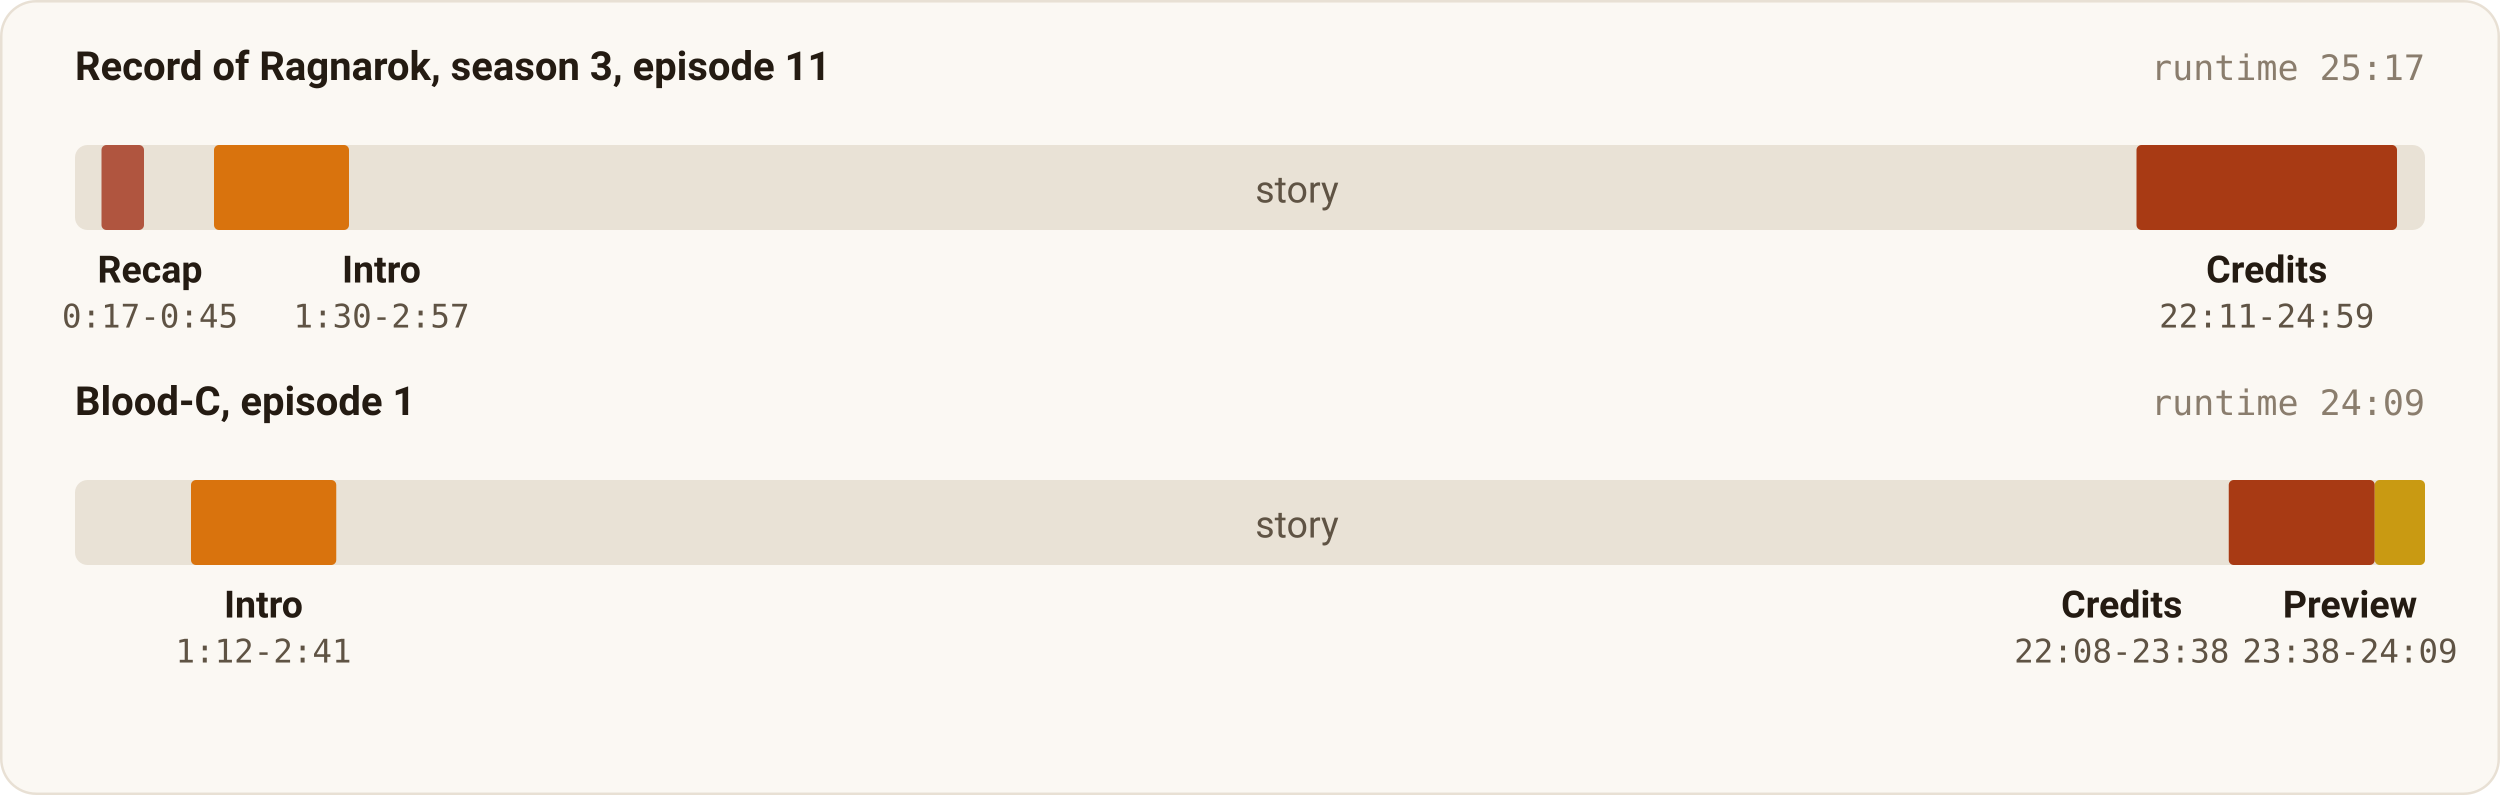
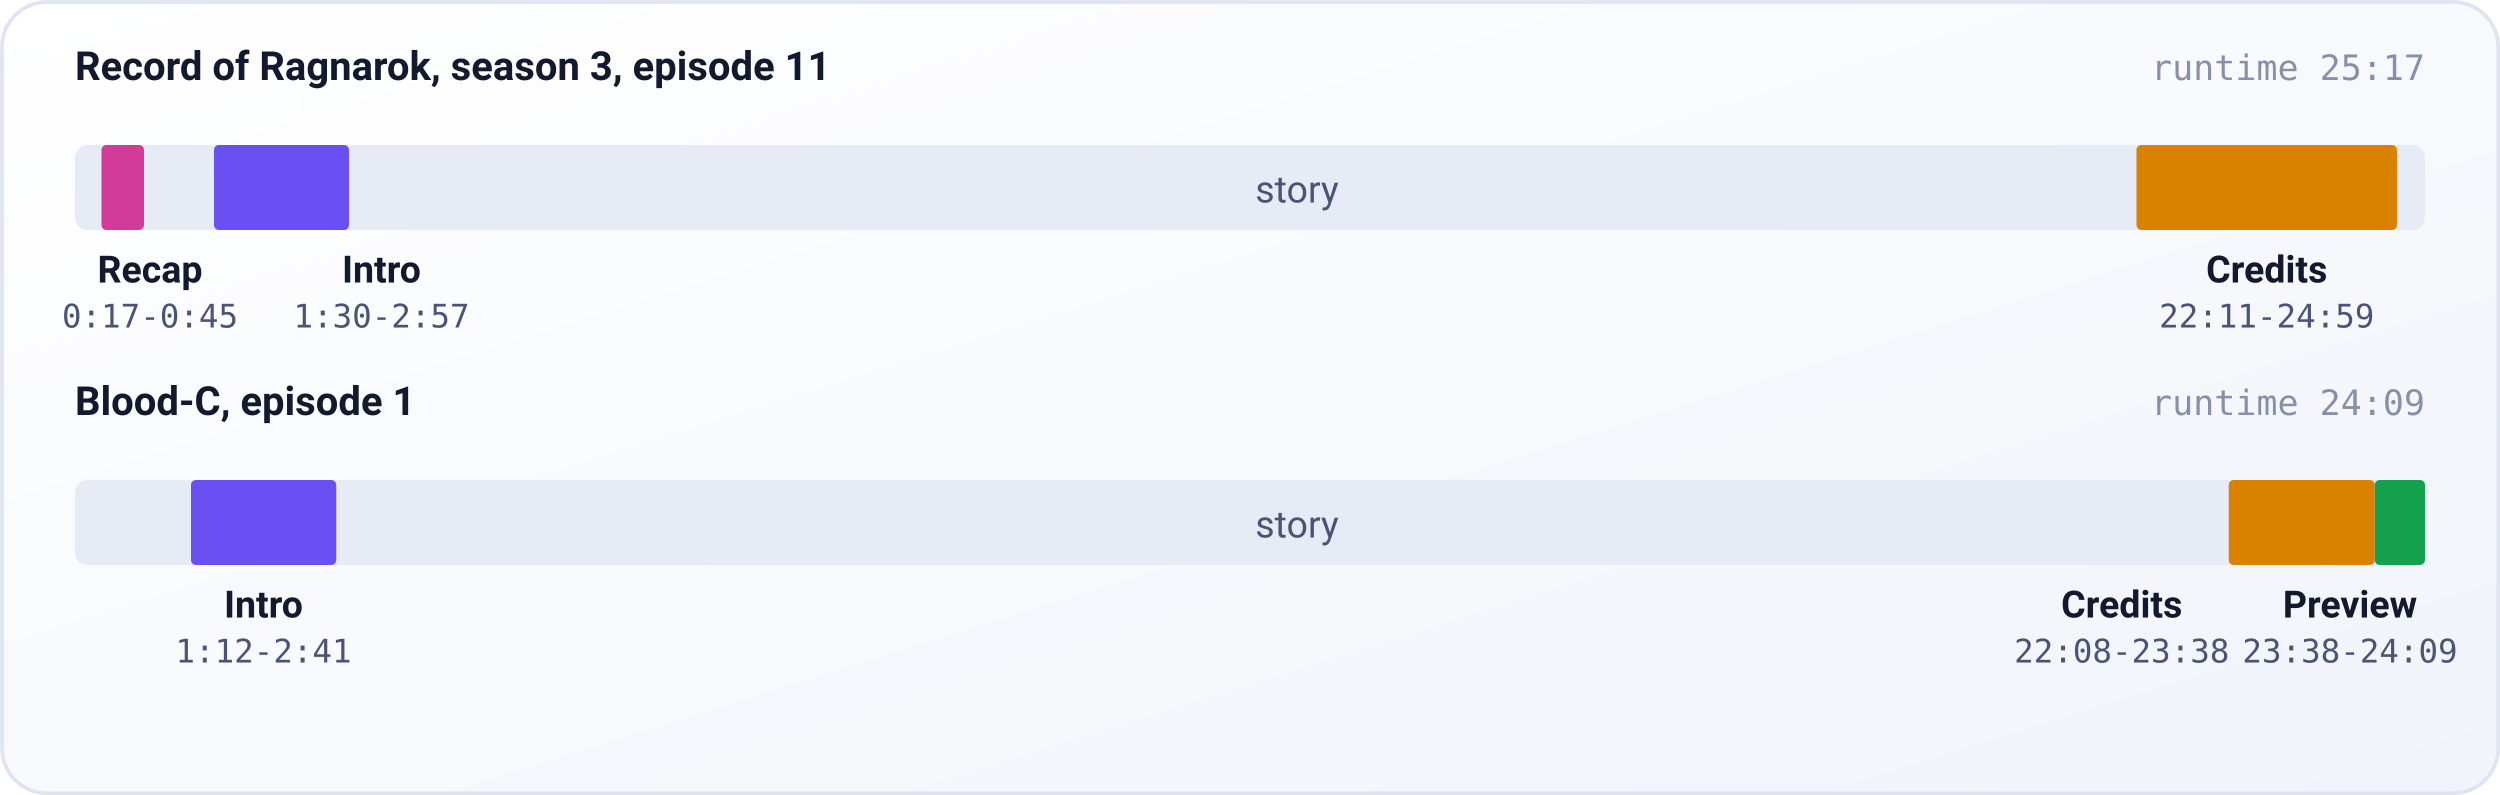
<svg xmlns="http://www.w3.org/2000/svg" viewBox="0 0 1000 318" width="1000" height="318" role="img" aria-label="Anatomy of two real episodes">
-   <rect x="0.5" y="0.5" width="999.0" height="317.0" fill="#fbf8f3" rx="14" stroke="#e8e0d4" />
-   <text x="30.0" y="32.0" font-size="16" fill="#241b12" text-anchor="start" font-weight="700" font-family="ui-sans-serif,-apple-system,'Segoe UI',Roboto,Helvetica,Arial,sans-serif">Record of Ragnarok, season 3, episode 11</text>
-   <text x="970.0" y="32.0" font-size="14" fill="#8a7d6d" text-anchor="end" font-weight="400" font-family="ui-monospace,'SF Mono','Cascadia Mono',Consolas,Menlo,monospace">runtime 25:17</text>
-   <rect x="30.0" y="58.0" width="940.0" height="34.0" fill="#e9e2d6" rx="5" />
-   <rect x="40.6" y="58.0" width="17.0" height="34.0" fill="#b0553f" rx="2" />
-   <rect x="85.6" y="58.0" width="54.0" height="34.0" fill="#d9730d" rx="2" />
-   <rect x="854.6" y="58.0" width="104.2" height="34.0" fill="#a83a14" rx="2" />
-   <text x="60.0" y="113.0" font-size="15" fill="#241b12" text-anchor="middle" font-weight="700" font-family="ui-sans-serif,-apple-system,'Segoe UI',Roboto,Helvetica,Arial,sans-serif">Recap</text>
-   <text x="60.0" y="131.0" font-size="13" fill="#5f5344" text-anchor="middle" font-weight="400" font-family="ui-monospace,'SF Mono','Cascadia Mono',Consolas,Menlo,monospace">0:17-0:45</text>
-   <text x="152.6" y="113.0" font-size="15" fill="#241b12" text-anchor="middle" font-weight="700" font-family="ui-sans-serif,-apple-system,'Segoe UI',Roboto,Helvetica,Arial,sans-serif">Intro</text>
-   <text x="152.6" y="131.0" font-size="13" fill="#5f5344" text-anchor="middle" font-weight="400" font-family="ui-monospace,'SF Mono','Cascadia Mono',Consolas,Menlo,monospace">1:30-2:57</text>
-   <text x="906.7" y="113.0" font-size="15" fill="#241b12" text-anchor="middle" font-weight="700" font-family="ui-sans-serif,-apple-system,'Segoe UI',Roboto,Helvetica,Arial,sans-serif">Credits</text>
-   <text x="906.7" y="131.0" font-size="13" fill="#5f5344" text-anchor="middle" font-weight="400" font-family="ui-monospace,'SF Mono','Cascadia Mono',Consolas,Menlo,monospace">22:11-24:59</text>
-   <text x="518.8" y="81.0" font-size="15" fill="#5f5344" text-anchor="middle" font-weight="400" font-family="ui-sans-serif,-apple-system,'Segoe UI',Roboto,Helvetica,Arial,sans-serif">story</text>
-   <text x="30.0" y="166.0" font-size="16" fill="#241b12" text-anchor="start" font-weight="700" font-family="ui-sans-serif,-apple-system,'Segoe UI',Roboto,Helvetica,Arial,sans-serif">Blood-C, episode 1</text>
-   <text x="970.0" y="166.0" font-size="14" fill="#8a7d6d" text-anchor="end" font-weight="400" font-family="ui-monospace,'SF Mono','Cascadia Mono',Consolas,Menlo,monospace">runtime 24:09</text>
-   <rect x="30.0" y="192.0" width="940.0" height="34.0" fill="#e9e2d6" rx="5" />
-   <rect x="76.4" y="192.0" width="58.1" height="34.0" fill="#d9730d" rx="2" />
-   <rect x="891.5" y="192.0" width="58.4" height="34.0" fill="#a83a14" rx="2" />
-   <rect x="949.9" y="192.0" width="20.1" height="34.0" fill="#c99a12" rx="2" />
-   <text x="105.4" y="247.0" font-size="15" fill="#241b12" text-anchor="middle" font-weight="700" font-family="ui-sans-serif,-apple-system,'Segoe UI',Roboto,Helvetica,Arial,sans-serif">Intro</text>
-   <text x="105.4" y="265.0" font-size="13" fill="#5f5344" text-anchor="middle" font-weight="400" font-family="ui-monospace,'SF Mono','Cascadia Mono',Consolas,Menlo,monospace">1:12-2:41</text>
-   <text x="848.7" y="247.0" font-size="15" fill="#241b12" text-anchor="middle" font-weight="700" font-family="ui-sans-serif,-apple-system,'Segoe UI',Roboto,Helvetica,Arial,sans-serif">Credits</text>
-   <text x="848.7" y="265.0" font-size="13" fill="#5f5344" text-anchor="middle" font-weight="400" font-family="ui-monospace,'SF Mono','Cascadia Mono',Consolas,Menlo,monospace">22:08-23:38</text>
-   <text x="940.0" y="247.0" font-size="15" fill="#241b12" text-anchor="middle" font-weight="700" font-family="ui-sans-serif,-apple-system,'Segoe UI',Roboto,Helvetica,Arial,sans-serif">Preview</text>
-   <text x="940.0" y="265.0" font-size="13" fill="#5f5344" text-anchor="middle" font-weight="400" font-family="ui-monospace,'SF Mono','Cascadia Mono',Consolas,Menlo,monospace">23:38-24:09</text>
-   <text x="518.8" y="215.0" font-size="15" fill="#5f5344" text-anchor="middle" font-weight="400" font-family="ui-sans-serif,-apple-system,'Segoe UI',Roboto,Helvetica,Arial,sans-serif">story</text>
+   <defs>
+     <linearGradient id="bg" x1="0" y1="0" x2="1" y2="1">
+       <stop offset="0" stop-color="#ffffff" />
+       <stop offset="1" stop-color="#f1f4fb" />
+     </linearGradient>
+   </defs>
+   <rect x="0.8" y="0.8" width="998.5" height="316.5" fill="url(#bg)" rx="18" stroke="#dfe4f0" stroke-width="1.5" />
+   <text x="30.0" y="32.0" font-size="16" fill="#141a2e" text-anchor="start" font-weight="700" font-family="ui-sans-serif,-apple-system,'Segoe UI',Roboto,Helvetica,Arial,sans-serif">Record of Ragnarok, season 3, episode 11</text>
+   <text x="970.0" y="32.0" font-size="14" fill="#8790ab" text-anchor="end" font-weight="400" font-family="ui-monospace,'SF Mono','Cascadia Mono',Consolas,Menlo,monospace">runtime 25:17</text>
+   <rect x="30.0" y="58.0" width="940.0" height="34.0" fill="#e7ebf5" rx="5" />
+   <rect x="40.6" y="58.0" width="17.0" height="34.0" fill="#d23c98" rx="2" />
+   <rect x="85.6" y="58.0" width="54.0" height="34.0" fill="#6a4ff2" rx="2" />
+   <rect x="854.6" y="58.0" width="104.2" height="34.0" fill="#d98200" rx="2" />
+   <text x="60.0" y="113.0" font-size="15" fill="#141a2e" text-anchor="middle" font-weight="700" font-family="ui-sans-serif,-apple-system,'Segoe UI',Roboto,Helvetica,Arial,sans-serif">Recap</text>
+   <text x="60.0" y="131.0" font-size="13" fill="#4a5474" text-anchor="middle" font-weight="400" font-family="ui-monospace,'SF Mono','Cascadia Mono',Consolas,Menlo,monospace">0:17-0:45</text>
+   <text x="152.6" y="113.0" font-size="15" fill="#141a2e" text-anchor="middle" font-weight="700" font-family="ui-sans-serif,-apple-system,'Segoe UI',Roboto,Helvetica,Arial,sans-serif">Intro</text>
+   <text x="152.6" y="131.0" font-size="13" fill="#4a5474" text-anchor="middle" font-weight="400" font-family="ui-monospace,'SF Mono','Cascadia Mono',Consolas,Menlo,monospace">1:30-2:57</text>
+   <text x="906.7" y="113.0" font-size="15" fill="#141a2e" text-anchor="middle" font-weight="700" font-family="ui-sans-serif,-apple-system,'Segoe UI',Roboto,Helvetica,Arial,sans-serif">Credits</text>
+   <text x="906.7" y="131.0" font-size="13" fill="#4a5474" text-anchor="middle" font-weight="400" font-family="ui-monospace,'SF Mono','Cascadia Mono',Consolas,Menlo,monospace">22:11-24:59</text>
+   <text x="518.8" y="81.0" font-size="15" fill="#4a5474" text-anchor="middle" font-weight="400" font-family="ui-sans-serif,-apple-system,'Segoe UI',Roboto,Helvetica,Arial,sans-serif">story</text>
+   <text x="30.0" y="166.0" font-size="16" fill="#141a2e" text-anchor="start" font-weight="700" font-family="ui-sans-serif,-apple-system,'Segoe UI',Roboto,Helvetica,Arial,sans-serif">Blood-C, episode 1</text>
+   <text x="970.0" y="166.0" font-size="14" fill="#8790ab" text-anchor="end" font-weight="400" font-family="ui-monospace,'SF Mono','Cascadia Mono',Consolas,Menlo,monospace">runtime 24:09</text>
+   <rect x="30.0" y="192.0" width="940.0" height="34.0" fill="#e7ebf5" rx="5" />
+   <rect x="76.4" y="192.0" width="58.1" height="34.0" fill="#6a4ff2" rx="2" />
+   <rect x="891.5" y="192.0" width="58.4" height="34.0" fill="#d98200" rx="2" />
+   <rect x="949.9" y="192.0" width="20.1" height="34.0" fill="#16a150" rx="2" />
+   <text x="105.4" y="247.0" font-size="15" fill="#141a2e" text-anchor="middle" font-weight="700" font-family="ui-sans-serif,-apple-system,'Segoe UI',Roboto,Helvetica,Arial,sans-serif">Intro</text>
+   <text x="105.4" y="265.0" font-size="13" fill="#4a5474" text-anchor="middle" font-weight="400" font-family="ui-monospace,'SF Mono','Cascadia Mono',Consolas,Menlo,monospace">1:12-2:41</text>
+   <text x="848.7" y="247.0" font-size="15" fill="#141a2e" text-anchor="middle" font-weight="700" font-family="ui-sans-serif,-apple-system,'Segoe UI',Roboto,Helvetica,Arial,sans-serif">Credits</text>
+   <text x="848.7" y="265.0" font-size="13" fill="#4a5474" text-anchor="middle" font-weight="400" font-family="ui-monospace,'SF Mono','Cascadia Mono',Consolas,Menlo,monospace">22:08-23:38</text>
+   <text x="940.0" y="247.0" font-size="15" fill="#141a2e" text-anchor="middle" font-weight="700" font-family="ui-sans-serif,-apple-system,'Segoe UI',Roboto,Helvetica,Arial,sans-serif">Preview</text>
+   <text x="940.0" y="265.0" font-size="13" fill="#4a5474" text-anchor="middle" font-weight="400" font-family="ui-monospace,'SF Mono','Cascadia Mono',Consolas,Menlo,monospace">23:38-24:09</text>
+   <text x="518.8" y="215.0" font-size="15" fill="#4a5474" text-anchor="middle" font-weight="400" font-family="ui-sans-serif,-apple-system,'Segoe UI',Roboto,Helvetica,Arial,sans-serif">story</text>
</svg>
